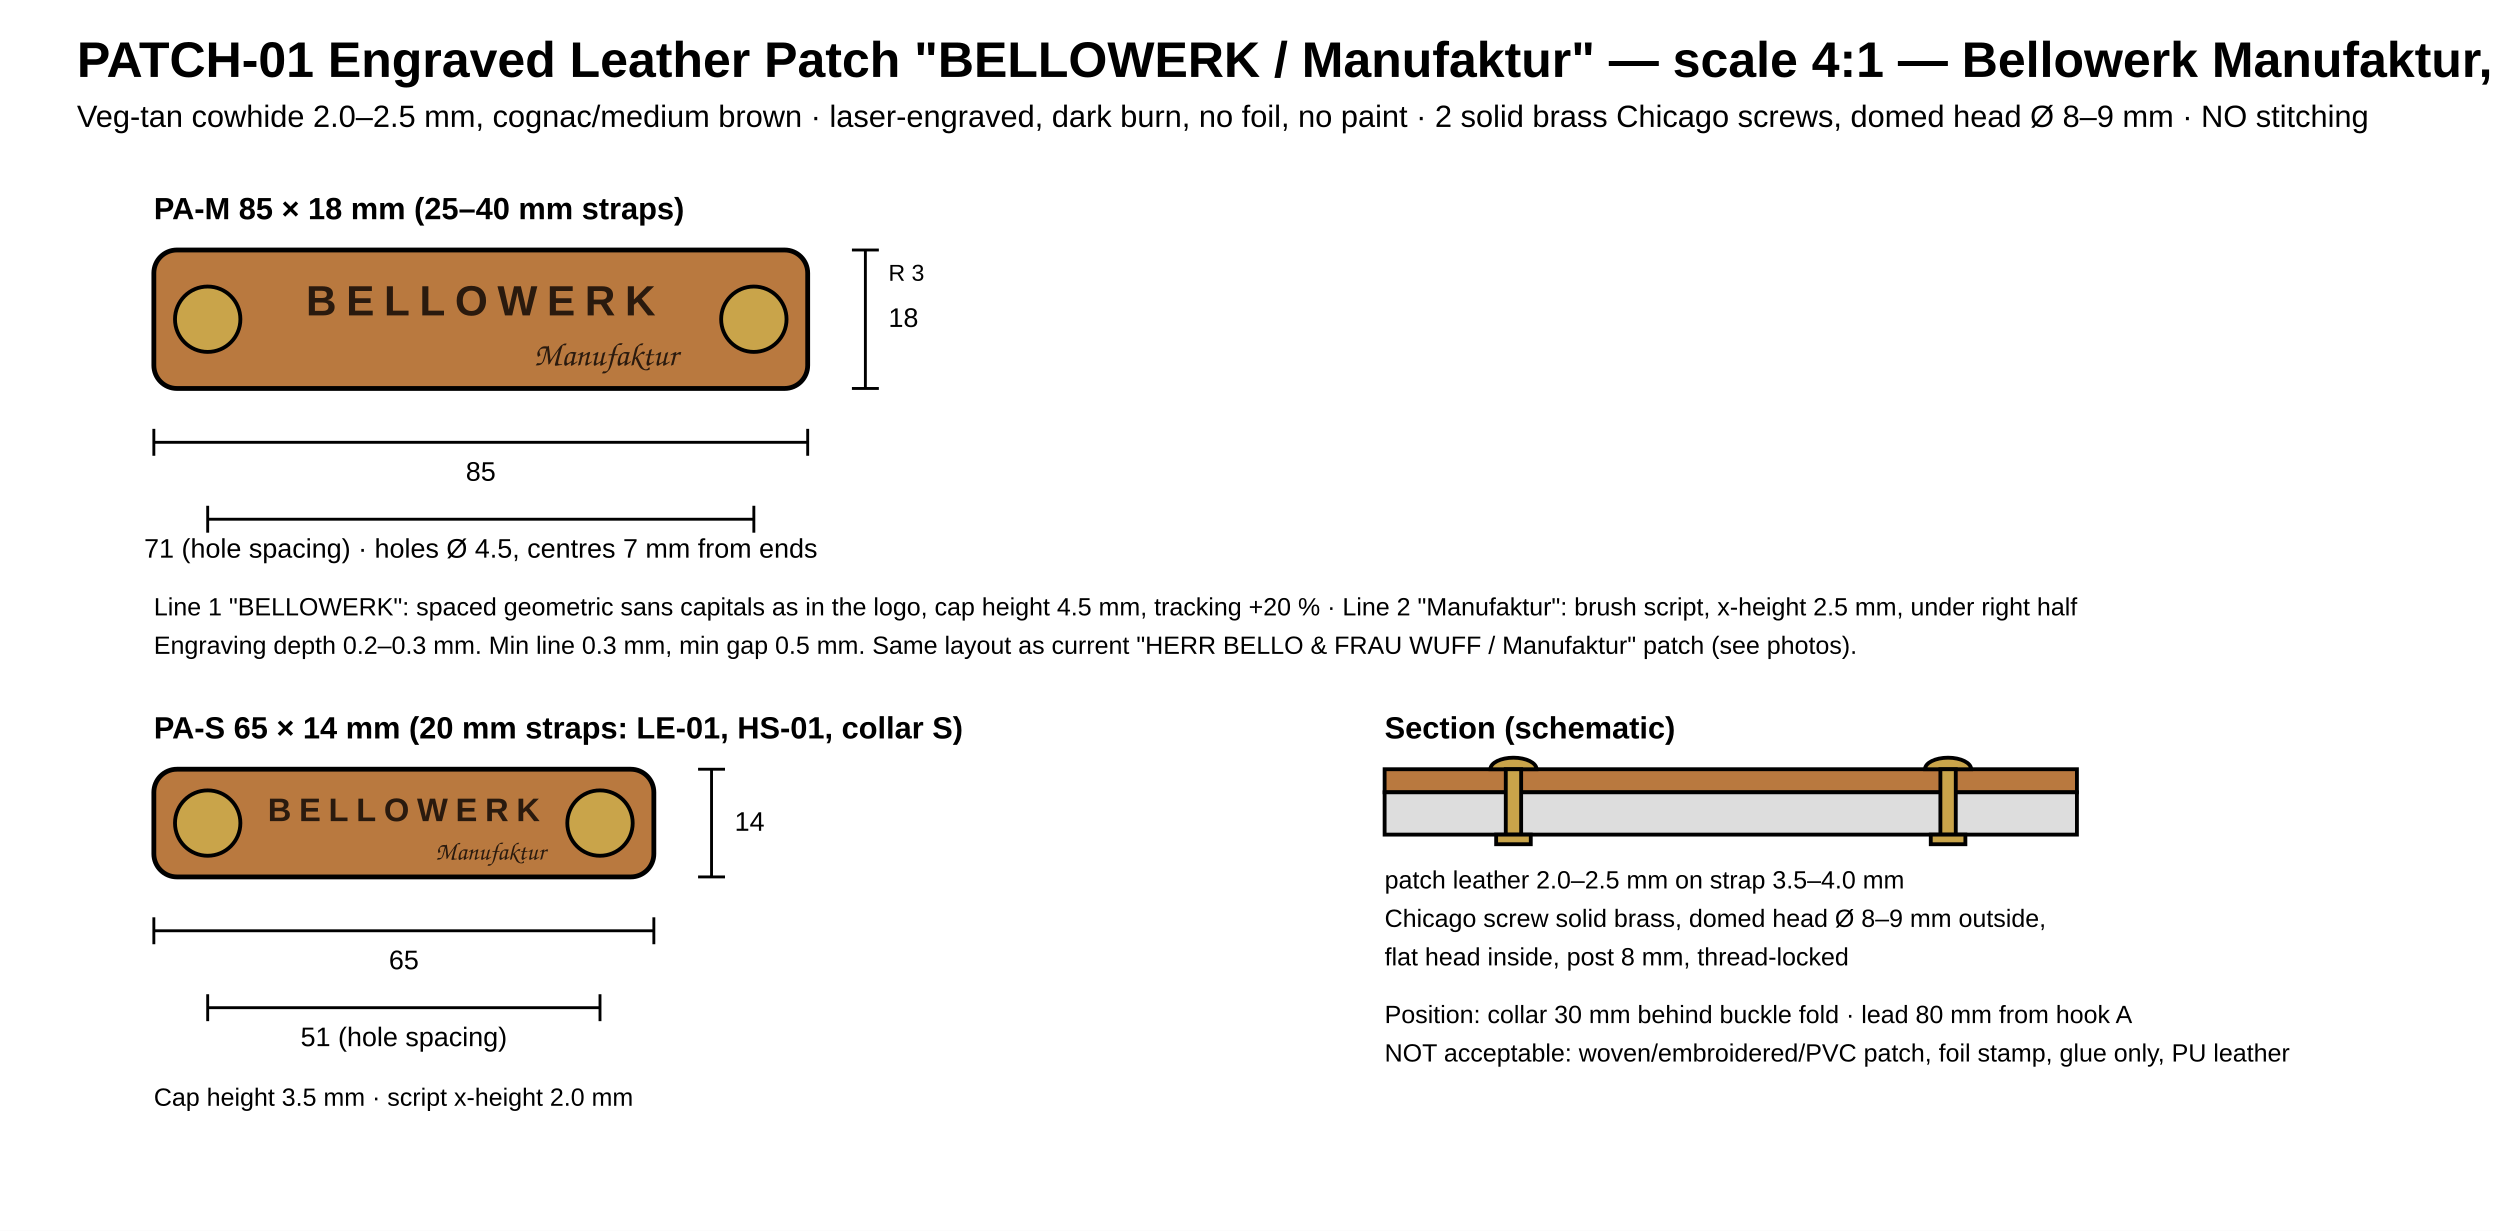
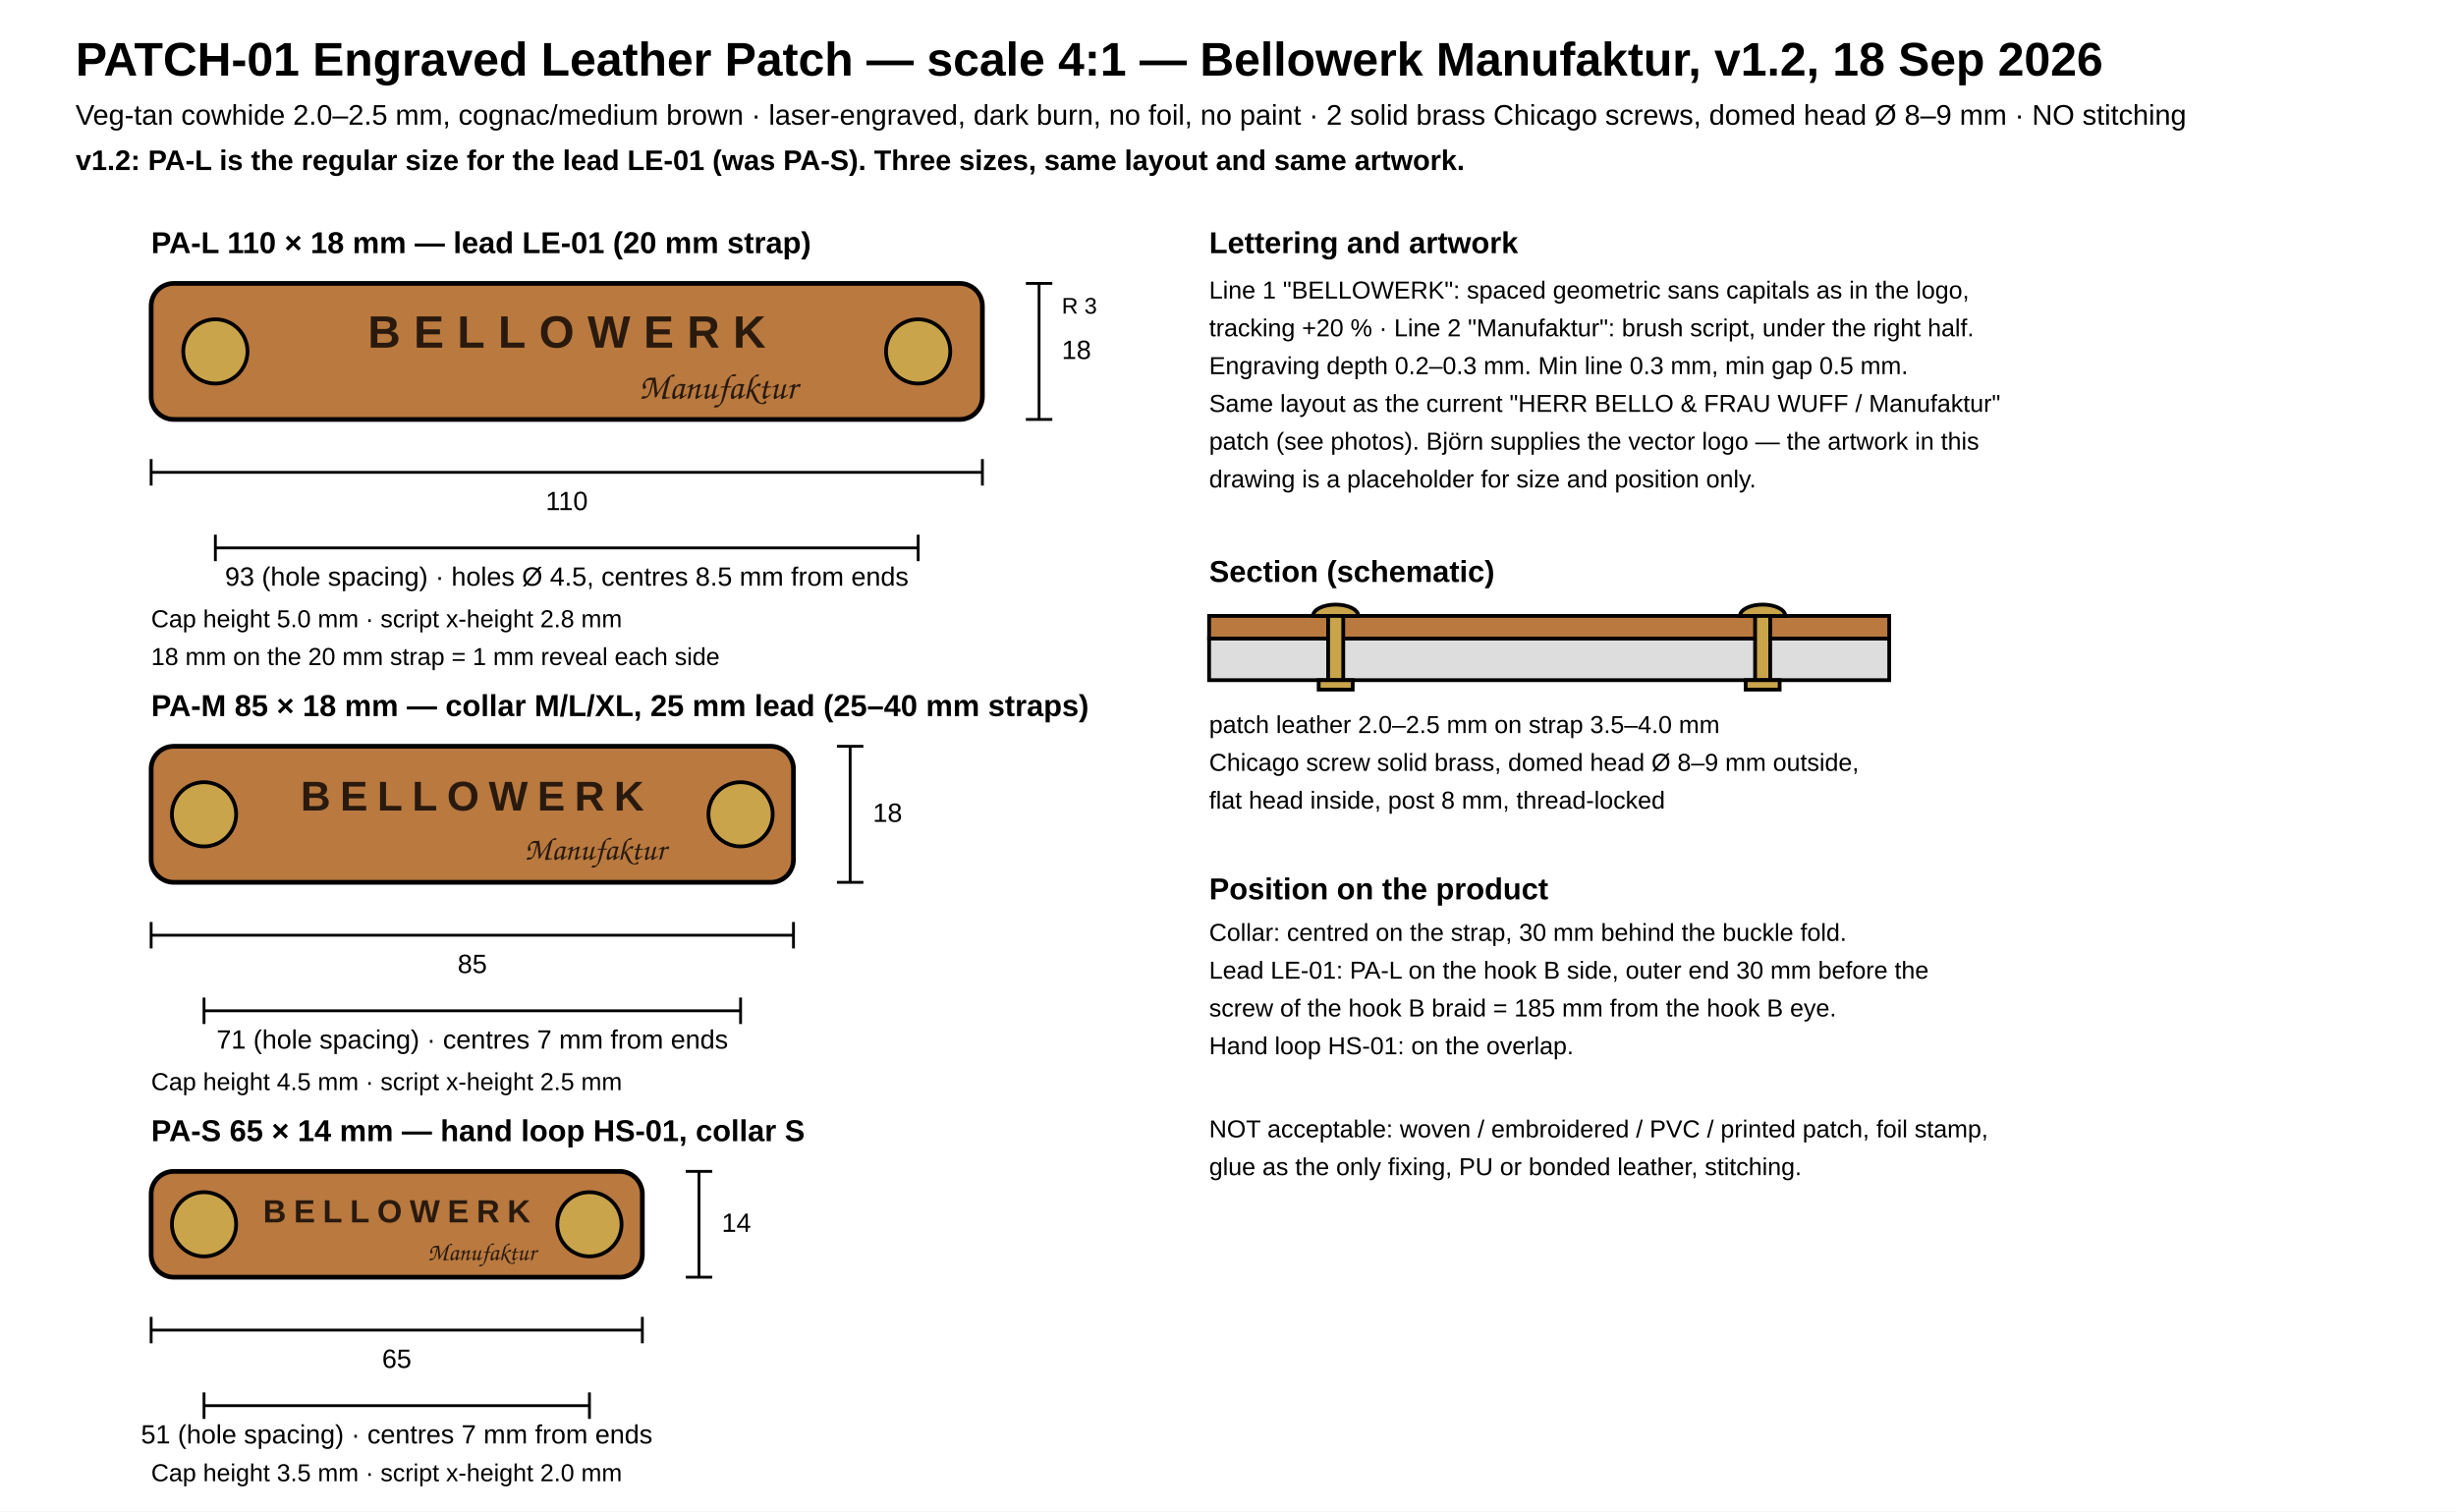
- <svg xmlns="http://www.w3.org/2000/svg" width="1300" height="640" viewBox="0 0 1300 640" font-family="Arial, Helvetica, sans-serif" font-size="16" fill="none" stroke="#000" stroke-width="2">
-   <rect x="0" y="0" width="1300" height="640" fill="#fff" stroke="none" />
-   <text x="40" y="40" font-size="26" font-weight="bold" fill="#000" stroke="none">PATCH-01 Engraved Leather Patch "BELLOWERK / Manufaktur" — scale 4:1 — Bellowerk Manufaktur, v1.1, 9 Sep 2026</text>
-   <text x="40" y="66" fill="#000" stroke="none">Veg-tan cowhide 2.0–2.5 mm, cognac/medium brown · laser-engraved, dark burn, no foil, no paint · 2 solid brass Chicago screws, domed head Ø 8–9 mm · NO stitching</text>
-   <g transform="translate(80,130)">
-     <text x="0" y="-16" fill="#000" stroke="none" font-weight="bold">PA-M 85 × 18 mm (25–40 mm straps)</text>
+ <svg xmlns="http://www.w3.org/2000/svg" width="1300" height="800" viewBox="0 0 1300 800" font-family="Arial, Helvetica, sans-serif" font-size="16" fill="none" stroke="#000" stroke-width="2">
+   <rect x="0" y="0" width="1300" height="800" fill="#fff" stroke="none" />
+   <text x="40" y="40" font-size="25" font-weight="bold" fill="#000" stroke="none">PATCH-01 Engraved Leather Patch — scale 4:1 — Bellowerk Manufaktur, v1.2, 18 Sep 2026</text>
+   <text x="40" y="66" font-size="15" fill="#000" stroke="none">Veg-tan cowhide 2.0–2.5 mm, cognac/medium brown · laser-engraved, dark burn, no foil, no paint · 2 solid brass Chicago screws, domed head Ø 8–9 mm · NO stitching</text>
+   <text x="40" y="90" font-size="15" font-weight="bold" fill="#000" stroke="none">v1.2: PA-L is the regular size for the lead LE-01 (was PA-S). Three sizes, same layout and same artwork.</text>
+   <g transform="translate(80,150)">
+     <text x="0" y="-16" fill="#000" stroke="none" font-weight="bold">PA-L 110 × 18 mm — lead LE-01 (20 mm strap)</text>
+     <rect x="0" y="0" width="440" height="72" rx="12" fill="#b9793f" stroke="#000" stroke-width="2.5" />
+     <circle cx="34" cy="36" r="17" fill="#c9a44a" stroke="#000" />
+     <circle cx="406" cy="36" r="17" fill="#c9a44a" stroke="#000" />
+     <text x="220" y="34" text-anchor="middle" fill="#2a1a0e" stroke="none" font-size="24" font-weight="600" letter-spacing="7" font-family="Futura, 'Century Gothic', 'Josefin Sans', Arial, sans-serif">BELLOWERK</text>
+     <text x="300" y="61" text-anchor="middle" fill="#2a1a0e" stroke="none" font-size="19" font-style="italic" font-family="'Brush Script MT', 'Segoe Script', cursive">Manufaktur</text>
+     <g stroke-width="1.5">
+       <line x1="0" y1="100" x2="440" y2="100" />
+       <line x1="0" y1="93" x2="0" y2="107" />
+       <line x1="440" y1="93" x2="440" y2="107" />
+       <text x="220" y="120" text-anchor="middle" fill="#000" stroke="none" font-size="14">110</text>
+       <line x1="34" y1="140" x2="406" y2="140" />
+       <line x1="34" y1="133" x2="34" y2="147" />
+       <line x1="406" y1="133" x2="406" y2="147" />
+       <text x="220" y="160" text-anchor="middle" fill="#000" stroke="none" font-size="14">93 (hole spacing) · holes Ø 4.5, centres 8.5 mm from ends</text>
+       <line x1="470" y1="0" x2="470" y2="72" />
+       <line x1="463" y1="0" x2="477" y2="0" />
+       <line x1="463" y1="72" x2="477" y2="72" />
+       <text x="482" y="40" fill="#000" stroke="none" font-size="14">18</text>
+       <text x="482" y="16" fill="#000" stroke="none" font-size="12">R 3</text>
+     </g>
+     <text x="0" y="182" fill="#000" stroke="none" font-size="13">Cap height 5.0 mm · script x-height 2.8 mm</text>
+     <text x="0" y="202" fill="#000" stroke="none" font-size="13">18 mm on the 20 mm strap = 1 mm reveal each side</text>
+   </g>
+   <g transform="translate(80,395)">
+     <text x="0" y="-16" fill="#000" stroke="none" font-weight="bold">PA-M 85 × 18 mm — collar M/L/XL, 25 mm lead (25–40 mm straps)</text>
    <rect x="0" y="0" width="340" height="72" rx="12" fill="#b9793f" stroke="#000" stroke-width="2.5" />
    <circle cx="28" cy="36" r="17" fill="#c9a44a" stroke="#000" />
    <circle cx="312" cy="36" r="17" fill="#c9a44a" stroke="#000" />
    <text x="170" y="34" text-anchor="middle" fill="#2a1a0e" stroke="none" font-size="22" font-weight="600" letter-spacing="5" font-family="Futura, 'Century Gothic', 'Josefin Sans', Arial, sans-serif">BELLOWERK</text>
    <text x="235" y="60" text-anchor="middle" fill="#2a1a0e" stroke="none" font-size="17" font-style="italic" font-family="'Brush Script MT', 'Segoe Script', cursive">Manufaktur</text>
    <g stroke-width="1.5">
      <line x1="0" y1="100" x2="340" y2="100" />
      <line x1="0" y1="93" x2="0" y2="107" />
      <line x1="340" y1="93" x2="340" y2="107" />
      <text x="170" y="120" text-anchor="middle" fill="#000" stroke="none" font-size="14">85</text>
      <line x1="28" y1="140" x2="312" y2="140" />
      <line x1="28" y1="133" x2="28" y2="147" />
      <line x1="312" y1="133" x2="312" y2="147" />
-       <text x="170" y="160" text-anchor="middle" fill="#000" stroke="none" font-size="14">71 (hole spacing) · holes Ø 4.5, centres 7 mm from ends</text>
+       <text x="170" y="160" text-anchor="middle" fill="#000" stroke="none" font-size="14">71 (hole spacing) · centres 7 mm from ends</text>
      <line x1="370" y1="0" x2="370" y2="72" />
      <line x1="363" y1="0" x2="377" y2="0" />
      <line x1="363" y1="72" x2="377" y2="72" />
      <text x="382" y="40" fill="#000" stroke="none" font-size="14">18</text>
-       <text x="382" y="16" fill="#000" stroke="none" font-size="12">R 3</text>
    </g>
-     <text x="0" y="190" fill="#000" stroke="none" font-size="13">Line 1 "BELLOWERK": spaced geometric sans capitals as in the logo, cap height 4.5 mm, tracking +20 % · Line 2 "Manufaktur": brush script, x-height 2.5 mm, under right half</text>
-     <text x="0" y="210" fill="#000" stroke="none" font-size="13">Engraving depth 0.2–0.3 mm. Min line 0.3 mm, min gap 0.5 mm. Same layout as current "HERR BELLO &amp; FRAU WUFF / Manufaktur" patch (see photos).</text>
+     <text x="0" y="182" fill="#000" stroke="none" font-size="13">Cap height 4.5 mm · script x-height 2.5 mm</text>
  </g>
-   <g transform="translate(80,400)">
-     <text x="0" y="-16" fill="#000" stroke="none" font-weight="bold">PA-S 65 × 14 mm (20 mm straps: LE-01, HS-01, collar S)</text>
+   <g transform="translate(80,620)">
+     <text x="0" y="-16" fill="#000" stroke="none" font-weight="bold">PA-S 65 × 14 mm — hand loop HS-01, collar S</text>
    <rect x="0" y="0" width="260" height="56" rx="12" fill="#b9793f" stroke="#000" stroke-width="2.5" />
    <circle cx="28" cy="28" r="17" fill="#c9a44a" stroke="#000" />
    <circle cx="232" cy="28" r="17" fill="#c9a44a" stroke="#000" />
    <text x="130" y="27" text-anchor="middle" fill="#2a1a0e" stroke="none" font-size="17" font-weight="600" letter-spacing="4" font-family="Futura, 'Century Gothic', 'Josefin Sans', Arial, sans-serif">BELLOWERK</text>
    <text x="175" y="47" text-anchor="middle" fill="#2a1a0e" stroke="none" font-size="13" font-style="italic" font-family="'Brush Script MT', 'Segoe Script', cursive">Manufaktur</text>
    <g stroke-width="1.5">
      <line x1="0" y1="84" x2="260" y2="84" />
      <line x1="0" y1="77" x2="0" y2="91" />
      <line x1="260" y1="77" x2="260" y2="91" />
      <text x="130" y="104" text-anchor="middle" fill="#000" stroke="none" font-size="14">65</text>
      <line x1="28" y1="124" x2="232" y2="124" />
      <line x1="28" y1="117" x2="28" y2="131" />
      <line x1="232" y1="117" x2="232" y2="131" />
-       <text x="130" y="144" text-anchor="middle" fill="#000" stroke="none" font-size="14">51 (hole spacing)</text>
+       <text x="130" y="144" text-anchor="middle" fill="#000" stroke="none" font-size="14">51 (hole spacing) · centres 7 mm from ends</text>
      <line x1="290" y1="0" x2="290" y2="56" />
      <line x1="283" y1="0" x2="297" y2="0" />
      <line x1="283" y1="56" x2="297" y2="56" />
      <text x="302" y="32" fill="#000" stroke="none" font-size="14">14</text>
    </g>
-     <text x="0" y="175" fill="#000" stroke="none" font-size="13">Cap height 3.5 mm · script x-height 2.0 mm</text>
+     <text x="0" y="164" fill="#000" stroke="none" font-size="13">Cap height 3.5 mm · script x-height 2.0 mm</text>
  </g>
-   <g transform="translate(720,400)">
-     <text x="0" y="-16" fill="#000" stroke="none" font-weight="bold">Section (schematic)</text>
-     <rect x="0" y="0" width="360" height="12" fill="#b9793f" stroke="#000" />
-     <rect x="0" y="12" width="360" height="22" fill="#ddd" stroke="#000" />
-     <path d="M 55 0 A 12 6 0 0 1 79 0 Z" fill="#c9a44a" stroke="#000" />
-     <rect x="63" y="0" width="8" height="34" fill="#c9a44a" stroke="#000" />
-     <rect x="58" y="34" width="18" height="5" fill="#c9a44a" stroke="#000" />
-     <path d="M 281 0 A 12 6 0 0 1 305 0 Z" fill="#c9a44a" stroke="#000" />
-     <rect x="289" y="0" width="8" height="34" fill="#c9a44a" stroke="#000" />
-     <rect x="284" y="34" width="18" height="5" fill="#c9a44a" stroke="#000" />
-     <text x="0" y="62" fill="#000" stroke="none" font-size="13">patch leather 2.0–2.5 mm on strap 3.5–4.0 mm</text>
-     <text x="0" y="82" fill="#000" stroke="none" font-size="13">Chicago screw solid brass, domed head Ø 8–9 mm outside,</text>
-     <text x="0" y="102" fill="#000" stroke="none" font-size="13">flat head inside, post 8 mm, thread-locked</text>
-     <text x="0" y="132" fill="#000" stroke="none" font-size="13">Position: collar 30 mm behind buckle fold · lead 80 mm from hook A</text>
-     <text x="0" y="152" fill="#000" stroke="none" font-size="13">NOT acceptable: woven/embroidered/PVC patch, foil stamp, glue only, PU leather</text>
+   <g transform="translate(640,150)">
+     <text x="0" y="-16" fill="#000" stroke="none" font-weight="bold">Lettering and artwork</text>
+     <text x="0" y="8" fill="#000" stroke="none" font-size="13">Line 1 "BELLOWERK": spaced geometric sans capitals as in the logo,</text>
+     <text x="0" y="28" fill="#000" stroke="none" font-size="13">tracking +20 % · Line 2 "Manufaktur": brush script, under the right half.</text>
+     <text x="0" y="48" fill="#000" stroke="none" font-size="13">Engraving depth 0.2–0.3 mm. Min line 0.3 mm, min gap 0.5 mm.</text>
+     <text x="0" y="68" fill="#000" stroke="none" font-size="13">Same layout as the current "HERR BELLO &amp; FRAU WUFF / Manufaktur"</text>
+     <text x="0" y="88" fill="#000" stroke="none" font-size="13">patch (see photos). Björn supplies the vector logo — the artwork in this</text>
+     <text x="0" y="108" fill="#000" stroke="none" font-size="13">drawing is a placeholder for size and position only.</text>
+     <text x="0" y="158" fill="#000" stroke="none" font-weight="bold">Section (schematic)</text>
+     <rect x="0" y="176" width="360" height="12" fill="#b9793f" stroke="#000" />
+     <rect x="0" y="188" width="360" height="22" fill="#ddd" stroke="#000" />
+     <path d="M 55 176 A 12 6 0 0 1 79 176 Z" fill="#c9a44a" stroke="#000" />
+     <rect x="63" y="176" width="8" height="34" fill="#c9a44a" stroke="#000" />
+     <rect x="58" y="210" width="18" height="5" fill="#c9a44a" stroke="#000" />
+     <path d="M 281 176 A 12 6 0 0 1 305 176 Z" fill="#c9a44a" stroke="#000" />
+     <rect x="289" y="176" width="8" height="34" fill="#c9a44a" stroke="#000" />
+     <rect x="284" y="210" width="18" height="5" fill="#c9a44a" stroke="#000" />
+     <text x="0" y="238" fill="#000" stroke="none" font-size="13">patch leather 2.0–2.5 mm on strap 3.5–4.0 mm</text>
+     <text x="0" y="258" fill="#000" stroke="none" font-size="13">Chicago screw solid brass, domed head Ø 8–9 mm outside,</text>
+     <text x="0" y="278" fill="#000" stroke="none" font-size="13">flat head inside, post 8 mm, thread-locked</text>
+     <text x="0" y="326" fill="#000" stroke="none" font-weight="bold">Position on the product</text>
+     <text x="0" y="348" fill="#000" stroke="none" font-size="13">Collar: centred on the strap, 30 mm behind the buckle fold.</text>
+     <text x="0" y="368" fill="#000" stroke="none" font-size="13">Lead LE-01: PA-L on the hook B side, outer end 30 mm before the</text>
+     <text x="0" y="388" fill="#000" stroke="none" font-size="13">screw of the hook B braid = 185 mm from the hook B eye.</text>
+     <text x="0" y="408" fill="#000" stroke="none" font-size="13">Hand loop HS-01: on the overlap.</text>
+     <text x="0" y="452" fill="#000" stroke="none" font-size="13">NOT acceptable: woven / embroidered / PVC / printed patch, foil stamp,</text>
+     <text x="0" y="472" fill="#000" stroke="none" font-size="13">glue as the only fixing, PU or bonded leather, stitching.</text>
  </g>
</svg>
